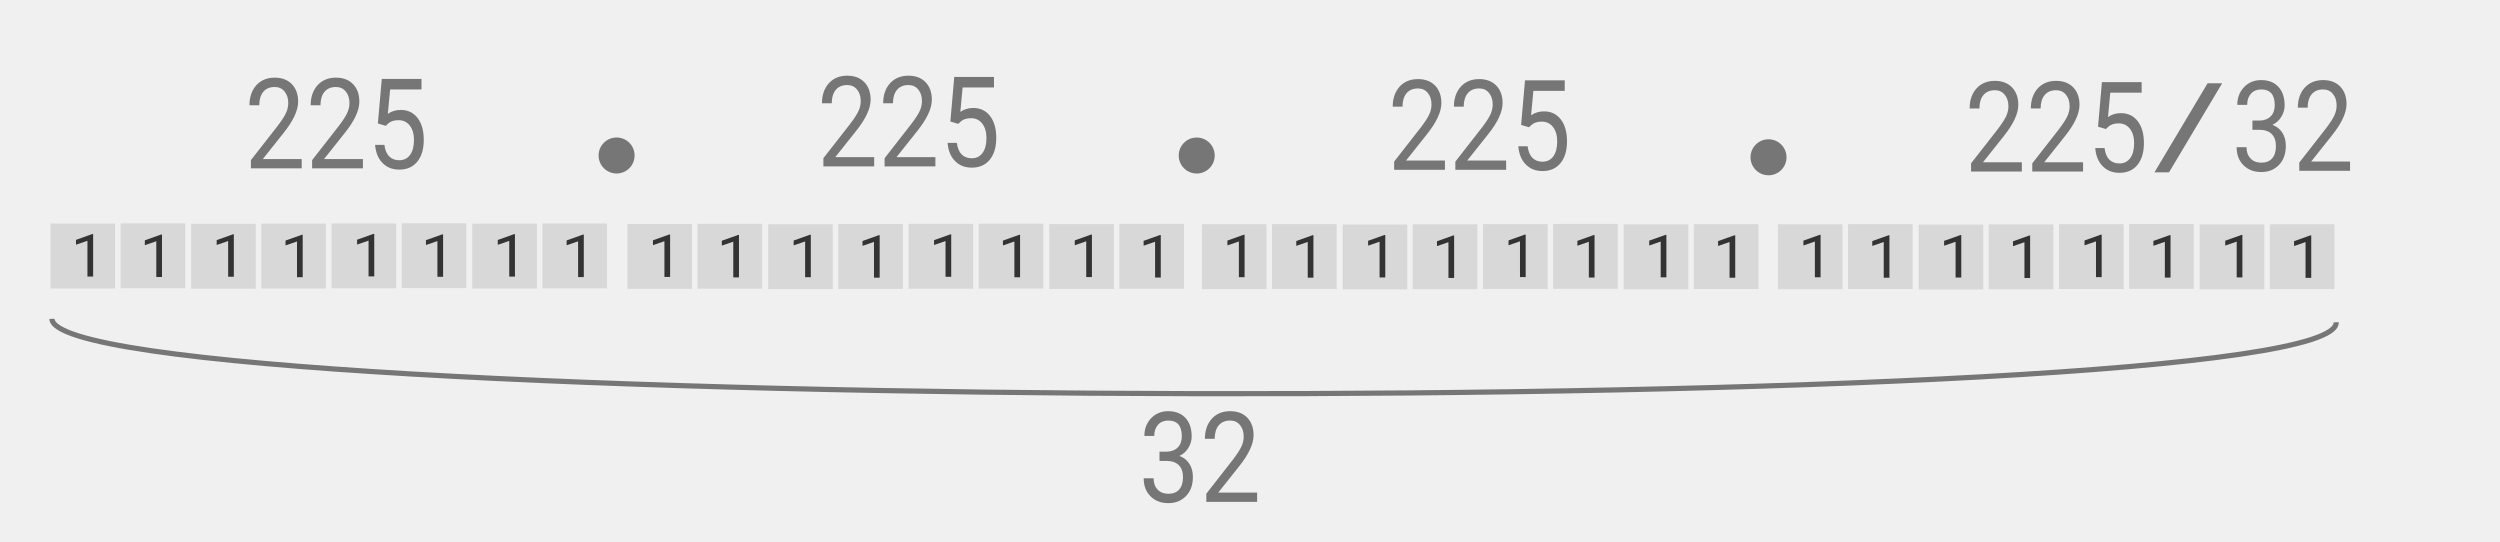
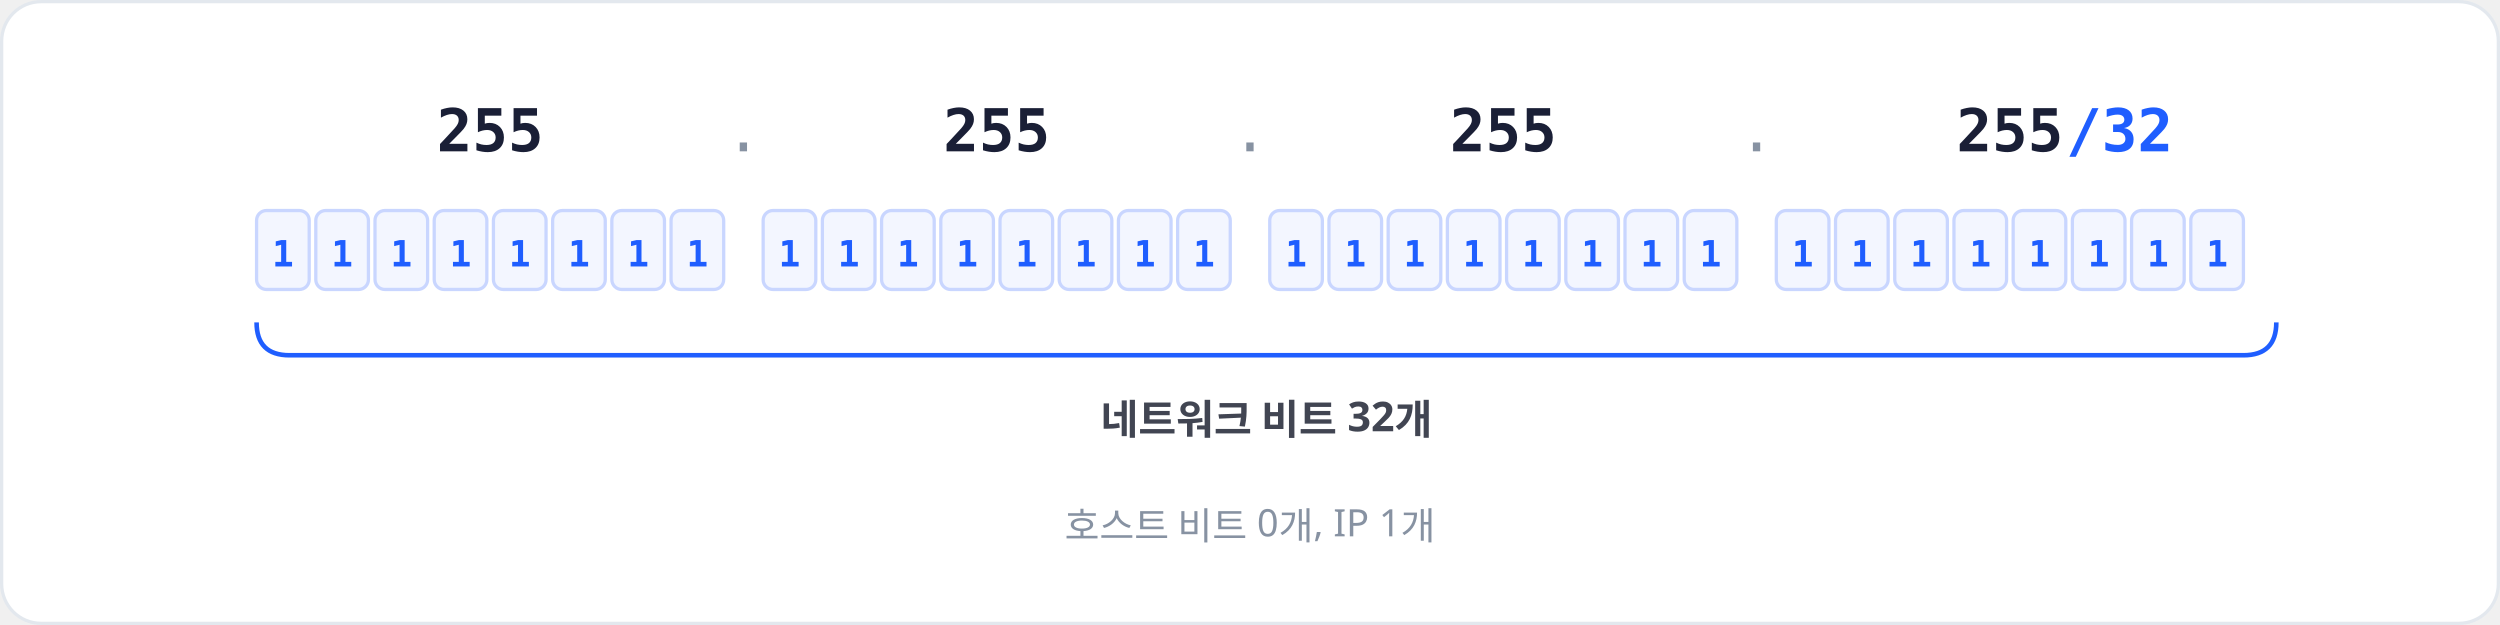
- <svg xmlns="http://www.w3.org/2000/svg" viewBox="24.641 117.701 482.478 104.577">
-   <g transform="matrix(1, 0, 0, 1, -7.738211, 0.243822)">
-     <rect x="42.118" y="160.601" width="12.471" height="12.519" style="fill: rgb(216, 216, 216);" />
-     <path d="M 53.137 164.563 L 53.137 175.923 L 51.697 175.923 L 51.697 166.353 L 48.797 167.413 L 48.797 166.113 L 52.907 164.563 L 53.137 164.563 Z" transform="matrix(0.762834, 0, 0, 0.721224, 9.818944, 43.9435)" style="fill: rgb(51, 51, 51); white-space: pre;" />
-     <rect x="55.651" y="160.567" width="12.471" height="12.519" style="fill: rgb(216, 216, 216);" />
-     <path d="M 53.137 164.563 L 53.137 175.923 L 51.697 175.923 L 51.697 166.353 L 48.797 167.413 L 48.797 166.113 L 52.907 164.563 L 53.137 164.563 Z" transform="matrix(0.762834, 0, 0, 0.721224, 23.1072, 44.03146)" style="fill: rgb(51, 51, 51); white-space: pre;" />
-     <rect x="69.272" y="160.648" width="12.471" height="12.519" style="fill: rgb(216, 216, 216);" />
-     <path d="M 53.137 164.563 L 53.137 175.923 L 51.697 175.923 L 51.697 166.353 L 48.797 167.413 L 48.797 166.113 L 52.907 164.563 L 53.137 164.563 Z" transform="matrix(0.762834, 0, 0, 0.721224, 36.97253, 43.99029)" style="fill: rgb(51, 51, 51); white-space: pre;" />
-     <rect x="82.805" y="160.614" width="12.471" height="12.519" style="fill: rgb(216, 216, 216);" />
-     <path d="M 53.137 164.563 L 53.137 175.923 L 51.697 175.923 L 51.697 166.353 L 48.797 167.413 L 48.797 166.113 L 52.907 164.563 L 53.137 164.563 Z" transform="matrix(0.762834, 0, 0, 0.721224, 50.26079, 44.07824)" style="fill: rgb(51, 51, 51); white-space: pre;" />
-     <rect x="96.369" y="160.573" width="12.471" height="12.519" style="fill: rgb(216, 216, 216);" />
-     <path d="M 53.137 164.563 L 53.137 175.923 L 51.697 175.923 L 51.697 166.353 L 48.797 167.413 L 48.797 166.113 L 52.907 164.563 L 53.137 164.563 Z" transform="matrix(0.762834, 0, 0, 0.721224, 64.06994, 43.9154)" style="fill: rgb(51, 51, 51); white-space: pre;" />
-     <rect x="109.902" y="160.539" width="12.471" height="12.519" style="fill: rgb(216, 216, 216);" />
-     <path d="M 53.137 164.563 L 53.137 175.923 L 51.697 175.923 L 51.697 166.353 L 48.797 167.413 L 48.797 166.113 L 52.907 164.563 L 53.137 164.563 Z" transform="matrix(0.762834, 0, 0, 0.721224, 77.3582, 44.00336)" style="fill: rgb(51, 51, 51); white-space: pre;" />
-     <rect x="123.523" y="160.62" width="12.471" height="12.519" style="fill: rgb(216, 216, 216);" />
-     <path d="M 53.137 164.563 L 53.137 175.923 L 51.697 175.923 L 51.697 166.353 L 48.797 167.413 L 48.797 166.113 L 52.907 164.563 L 53.137 164.563 Z" transform="matrix(0.762834, 0, 0, 0.721224, 91.22352, 43.96218)" style="fill: rgb(51, 51, 51); white-space: pre;" />
-     <rect x="137.056" y="160.586" width="12.471" height="12.519" style="fill: rgb(216, 216, 216);" />
-     <path d="M 53.137 164.563 L 53.137 175.923 L 51.697 175.923 L 51.697 166.353 L 48.797 167.413 L 48.797 166.113 L 52.907 164.563 L 53.137 164.563 Z" transform="matrix(0.762834, 0, 0, 0.721224, 104.5118, 44.05014)" style="fill: rgb(51, 51, 51); white-space: pre;" />
-   </g>
-   <g transform="matrix(1, 0, 0, 1, 103.6143, 0.326743)">
-     <rect x="42.118" y="160.601" width="12.471" height="12.519" style="fill: rgb(216, 216, 216);" />
-     <path d="M 53.137 164.563 L 53.137 175.923 L 51.697 175.923 L 51.697 166.353 L 48.797 167.413 L 48.797 166.113 L 52.907 164.563 L 53.137 164.563 Z" transform="matrix(0.762834, 0, 0, 0.721224, 9.818944, 43.9435)" style="fill: rgb(51, 51, 51); white-space: pre;" />
-     <rect x="55.651" y="160.567" width="12.471" height="12.519" style="fill: rgb(216, 216, 216);" />
-     <path d="M 53.137 164.563 L 53.137 175.923 L 51.697 175.923 L 51.697 166.353 L 48.797 167.413 L 48.797 166.113 L 52.907 164.563 L 53.137 164.563 Z" transform="matrix(0.762834, 0, 0, 0.721224, 23.1072, 44.03146)" style="fill: rgb(51, 51, 51); white-space: pre;" />
-     <rect x="69.272" y="160.648" width="12.471" height="12.519" style="fill: rgb(216, 216, 216);" />
-     <path d="M 53.137 164.563 L 53.137 175.923 L 51.697 175.923 L 51.697 166.353 L 48.797 167.413 L 48.797 166.113 L 52.907 164.563 L 53.137 164.563 Z" transform="matrix(0.762834, 0, 0, 0.721224, 36.97253, 43.99029)" style="fill: rgb(51, 51, 51); white-space: pre;" />
-     <rect x="82.805" y="160.614" width="12.471" height="12.519" style="fill: rgb(216, 216, 216);" />
-     <path d="M 53.137 164.563 L 53.137 175.923 L 51.697 175.923 L 51.697 166.353 L 48.797 167.413 L 48.797 166.113 L 52.907 164.563 L 53.137 164.563 Z" transform="matrix(0.762834, 0, 0, 0.721224, 50.26079, 44.07824)" style="fill: rgb(51, 51, 51); white-space: pre;" />
-     <rect x="96.369" y="160.573" width="12.471" height="12.519" style="fill: rgb(216, 216, 216);" />
-     <path d="M 53.137 164.563 L 53.137 175.923 L 51.697 175.923 L 51.697 166.353 L 48.797 167.413 L 48.797 166.113 L 52.907 164.563 L 53.137 164.563 Z" transform="matrix(0.762834, 0, 0, 0.721224, 64.06994, 43.9154)" style="fill: rgb(51, 51, 51); white-space: pre;" />
-     <rect x="109.902" y="160.539" width="12.471" height="12.519" style="fill: rgb(216, 216, 216);" />
-     <path d="M 53.137 164.563 L 53.137 175.923 L 51.697 175.923 L 51.697 166.353 L 48.797 167.413 L 48.797 166.113 L 52.907 164.563 L 53.137 164.563 Z" transform="matrix(0.762834, 0, 0, 0.721224, 77.3582, 44.00336)" style="fill: rgb(51, 51, 51); white-space: pre;" />
-     <rect x="123.523" y="160.62" width="12.471" height="12.519" style="fill: rgb(216, 216, 216);" />
-     <path d="M 53.137 164.563 L 53.137 175.923 L 51.697 175.923 L 51.697 166.353 L 48.797 167.413 L 48.797 166.113 L 52.907 164.563 L 53.137 164.563 Z" transform="matrix(0.762834, 0, 0, 0.721224, 91.22352, 43.96218)" style="fill: rgb(51, 51, 51); white-space: pre;" />
-     <rect x="137.056" y="160.586" width="12.471" height="12.519" style="fill: rgb(216, 216, 216);" />
-     <path d="M 53.137 164.563 L 53.137 175.923 L 51.697 175.923 L 51.697 166.353 L 48.797 167.413 L 48.797 166.113 L 52.907 164.563 L 53.137 164.563 Z" transform="matrix(0.762834, 0, 0, 0.721224, 104.5118, 44.05014)" style="fill: rgb(51, 51, 51); white-space: pre;" />
-   </g>
-   <g transform="matrix(1, 0, 0, 1, 214.4798, 0.377383)">
-     <rect x="42.118" y="160.601" width="12.471" height="12.519" style="fill: rgb(216, 216, 216);" />
-     <path d="M 53.137 164.563 L 53.137 175.923 L 51.697 175.923 L 51.697 166.353 L 48.797 167.413 L 48.797 166.113 L 52.907 164.563 L 53.137 164.563 Z" transform="matrix(0.762834, 0, 0, 0.721224, 9.818944, 43.9435)" style="fill: rgb(51, 51, 51); white-space: pre;" />
-     <rect x="55.651" y="160.567" width="12.471" height="12.519" style="fill: rgb(216, 216, 216);" />
-     <path d="M 53.137 164.563 L 53.137 175.923 L 51.697 175.923 L 51.697 166.353 L 48.797 167.413 L 48.797 166.113 L 52.907 164.563 L 53.137 164.563 Z" transform="matrix(0.762834, 0, 0, 0.721224, 23.1072, 44.03146)" style="fill: rgb(51, 51, 51); white-space: pre;" />
-     <rect x="69.272" y="160.648" width="12.471" height="12.519" style="fill: rgb(216, 216, 216);" />
-     <path d="M 53.137 164.563 L 53.137 175.923 L 51.697 175.923 L 51.697 166.353 L 48.797 167.413 L 48.797 166.113 L 52.907 164.563 L 53.137 164.563 Z" transform="matrix(0.762834, 0, 0, 0.721224, 36.97253, 43.99029)" style="fill: rgb(51, 51, 51); white-space: pre;" />
-     <rect x="82.805" y="160.614" width="12.471" height="12.519" style="fill: rgb(216, 216, 216);" />
-     <path d="M 53.137 164.563 L 53.137 175.923 L 51.697 175.923 L 51.697 166.353 L 48.797 167.413 L 48.797 166.113 L 52.907 164.563 L 53.137 164.563 Z" transform="matrix(0.762834, 0, 0, 0.721224, 50.26079, 44.07824)" style="fill: rgb(51, 51, 51); white-space: pre;" />
-     <rect x="96.369" y="160.573" width="12.471" height="12.519" style="fill: rgb(216, 216, 216);" />
-     <path d="M 53.137 164.563 L 53.137 175.923 L 51.697 175.923 L 51.697 166.353 L 48.797 167.413 L 48.797 166.113 L 52.907 164.563 L 53.137 164.563 Z" transform="matrix(0.762834, 0, 0, 0.721224, 64.06994, 43.9154)" style="fill: rgb(51, 51, 51); white-space: pre;" />
-     <rect x="109.902" y="160.539" width="12.471" height="12.519" style="fill: rgb(216, 216, 216);" />
-     <path d="M 53.137 164.563 L 53.137 175.923 L 51.697 175.923 L 51.697 166.353 L 48.797 167.413 L 48.797 166.113 L 52.907 164.563 L 53.137 164.563 Z" transform="matrix(0.762834, 0, 0, 0.721224, 77.3582, 44.00336)" style="fill: rgb(51, 51, 51); white-space: pre;" />
-     <rect x="123.523" y="160.62" width="12.471" height="12.519" style="fill: rgb(216, 216, 216);" />
-     <path d="M 53.137 164.563 L 53.137 175.923 L 51.697 175.923 L 51.697 166.353 L 48.797 167.413 L 48.797 166.113 L 52.907 164.563 L 53.137 164.563 Z" transform="matrix(0.762834, 0, 0, 0.721224, 91.22352, 43.96218)" style="fill: rgb(51, 51, 51); white-space: pre;" />
-     <rect x="137.056" y="160.586" width="12.471" height="12.519" style="fill: rgb(216, 216, 216);" />
-     <path d="M 53.137 164.563 L 53.137 175.923 L 51.697 175.923 L 51.697 166.353 L 48.797 167.413 L 48.797 166.113 L 52.907 164.563 L 53.137 164.563 Z" transform="matrix(0.762834, 0, 0, 0.721224, 104.5118, 44.05014)" style="fill: rgb(51, 51, 51); white-space: pre;" />
-   </g>
-   <g transform="matrix(1, 0, 0, 1, 325.6428, 0.390591)">
-     <rect x="42.118" y="160.601" width="12.471" height="12.519" style="fill: rgb(216, 216, 216);" />
-     <path d="M 53.137 164.563 L 53.137 175.923 L 51.697 175.923 L 51.697 166.353 L 48.797 167.413 L 48.797 166.113 L 52.907 164.563 L 53.137 164.563 Z" transform="matrix(0.762834, 0, 0, 0.721224, 9.818944, 43.9435)" style="fill: rgb(51, 51, 51); white-space: pre;" />
-     <rect x="55.651" y="160.567" width="12.471" height="12.519" style="fill: rgb(216, 216, 216);" />
-     <path d="M 53.137 164.563 L 53.137 175.923 L 51.697 175.923 L 51.697 166.353 L 48.797 167.413 L 48.797 166.113 L 52.907 164.563 L 53.137 164.563 Z" transform="matrix(0.762834, 0, 0, 0.721224, 23.1072, 44.03146)" style="fill: rgb(51, 51, 51); white-space: pre;" />
-     <rect x="69.272" y="160.648" width="12.471" height="12.519" style="fill: rgb(216, 216, 216);" />
-     <path d="M 53.137 164.563 L 53.137 175.923 L 51.697 175.923 L 51.697 166.353 L 48.797 167.413 L 48.797 166.113 L 52.907 164.563 L 53.137 164.563 Z" transform="matrix(0.762834, 0, 0, 0.721224, 36.97253, 43.99029)" style="fill: rgb(51, 51, 51); white-space: pre;" />
-     <rect x="82.805" y="160.614" width="12.471" height="12.519" style="fill: rgb(216, 216, 216);" />
-     <path d="M 53.137 164.563 L 53.137 175.923 L 51.697 175.923 L 51.697 166.353 L 48.797 167.413 L 48.797 166.113 L 52.907 164.563 L 53.137 164.563 Z" transform="matrix(0.762834, 0, 0, 0.721224, 50.26079, 44.07824)" style="fill: rgb(51, 51, 51); white-space: pre;" />
-     <rect x="96.369" y="160.573" width="12.471" height="12.519" style="fill: rgb(216, 216, 216);" />
-     <path d="M 53.137 164.563 L 53.137 175.923 L 51.697 175.923 L 51.697 166.353 L 48.797 167.413 L 48.797 166.113 L 52.907 164.563 L 53.137 164.563 Z" transform="matrix(0.762834, 0, 0, 0.721224, 64.06994, 43.9154)" style="fill: rgb(51, 51, 51); white-space: pre;" />
-     <rect x="109.902" y="160.539" width="12.471" height="12.519" style="fill: rgb(216, 216, 216);" />
-     <path d="M 53.137 164.563 L 53.137 175.923 L 51.697 175.923 L 51.697 166.353 L 48.797 167.413 L 48.797 166.113 L 52.907 164.563 L 53.137 164.563 Z" transform="matrix(0.762834, 0, 0, 0.721224, 77.3582, 44.00336)" style="fill: rgb(51, 51, 51); white-space: pre;" />
-     <rect x="123.523" y="160.62" width="12.471" height="12.519" style="fill: rgb(216, 216, 216);" />
-     <path d="M 53.137 164.563 L 53.137 175.923 L 51.697 175.923 L 51.697 166.353 L 48.797 167.413 L 48.797 166.113 L 52.907 164.563 L 53.137 164.563 Z" transform="matrix(0.762834, 0, 0, 0.721224, 91.22352, 43.96218)" style="fill: rgb(51, 51, 51); white-space: pre;" />
-     <rect x="137.056" y="160.586" width="12.471" height="12.519" style="fill: rgb(216, 216, 216);" />
-     <path d="M 53.137 164.563 L 53.137 175.923 L 51.697 175.923 L 51.697 166.353 L 48.797 167.413 L 48.797 166.113 L 52.907 164.563 L 53.137 164.563 Z" transform="matrix(0.762834, 0, 0, 0.721224, 104.5118, 44.05014)" style="fill: rgb(51, 51, 51); white-space: pre;" />
-   </g>
-   <path d="M 76.955 142.11 L 76.955 143.06 L 70.945 143.06 L 70.945 142.22 L 74.125 138.69 C 74.592 138.157 74.915 137.723 75.095 137.39 C 75.275 137.057 75.365 136.713 75.365 136.36 C 75.365 135.88 75.218 135.487 74.925 135.18 C 74.638 134.873 74.252 134.72 73.765 134.72 C 73.185 134.72 72.735 134.883 72.415 135.21 C 72.095 135.543 71.935 136.003 71.935 136.59 L 70.775 136.59 C 70.775 135.75 71.045 135.067 71.585 134.54 C 72.132 134.02 72.858 133.76 73.765 133.76 C 74.618 133.76 75.295 133.983 75.795 134.43 C 76.288 134.877 76.535 135.473 76.535 136.22 C 76.535 137.12 75.958 138.193 74.805 139.44 L 72.355 142.11 L 76.955 142.11 ZM 84.197 142.11 L 84.197 143.06 L 78.187 143.06 L 78.187 142.22 L 81.367 138.69 C 81.834 138.157 82.157 137.723 82.337 137.39 C 82.517 137.057 82.607 136.713 82.607 136.36 C 82.607 135.88 82.461 135.487 82.167 135.18 C 81.881 134.873 81.494 134.72 81.007 134.72 C 80.427 134.72 79.977 134.883 79.657 135.21 C 79.337 135.543 79.177 136.003 79.177 136.59 L 78.017 136.59 C 78.017 135.75 78.287 135.067 78.827 134.54 C 79.374 134.02 80.101 133.76 81.007 133.76 C 81.861 133.76 82.537 133.983 83.037 134.43 C 83.531 134.877 83.777 135.473 83.777 136.22 C 83.777 137.12 83.201 138.193 82.047 139.44 L 79.597 142.11 L 84.197 142.11 ZM 86.899 138.7 L 85.969 138.46 L 86.429 133.89 L 91.129 133.89 L 91.129 134.97 L 87.419 134.97 L 87.149 137.47 C 87.596 137.203 88.106 137.07 88.679 137.07 C 89.513 137.07 90.176 137.347 90.669 137.9 C 91.156 138.453 91.399 139.2 91.399 140.14 C 91.399 141.08 91.146 141.823 90.639 142.37 C 90.126 142.917 89.413 143.19 88.499 143.19 C 87.686 143.19 87.026 142.963 86.519 142.51 C 86.006 142.063 85.713 141.443 85.639 140.65 L 86.739 140.65 C 86.813 141.17 86.999 141.563 87.299 141.83 C 87.606 142.097 88.006 142.23 88.499 142.23 C 89.039 142.23 89.466 142.047 89.779 141.68 C 90.086 141.313 90.239 140.803 90.239 140.15 C 90.239 139.537 90.073 139.043 89.739 138.67 C 89.406 138.303 88.963 138.12 88.409 138.12 C 87.896 138.12 87.496 138.23 87.209 138.45 L 86.899 138.7 Z" transform="matrix(1.631088, 0, 0, 1.882078, -42.65547, -119.0612)" style="fill: rgb(118, 118, 118); white-space: pre;" />
-   <path d="M 139.421 136.158 L 139.421 135.208 L 140.291 135.208 C 140.844 135.195 141.278 135.048 141.591 134.768 C 141.904 134.488 142.061 134.108 142.061 133.628 C 142.061 132.555 141.528 132.018 140.461 132.018 C 139.954 132.018 139.551 132.161 139.251 132.448 C 138.951 132.735 138.801 133.118 138.801 133.598 L 137.631 133.598 C 137.631 132.871 137.898 132.265 138.431 131.778 C 138.964 131.298 139.641 131.058 140.461 131.058 C 141.321 131.058 141.998 131.288 142.491 131.748 C 142.984 132.208 143.231 132.845 143.231 133.658 C 143.231 134.058 143.101 134.445 142.841 134.818 C 142.581 135.191 142.228 135.468 141.781 135.648 C 142.288 135.808 142.678 136.075 142.951 136.448 C 143.231 136.815 143.371 137.265 143.371 137.798 C 143.371 138.625 143.101 139.278 142.561 139.758 C 142.021 140.245 141.321 140.488 140.461 140.488 C 139.601 140.488 138.901 140.255 138.361 139.788 C 137.821 139.321 137.551 138.705 137.551 137.938 L 138.721 137.938 C 138.721 138.425 138.881 138.811 139.201 139.098 C 139.514 139.385 139.934 139.528 140.461 139.528 C 141.028 139.528 141.458 139.381 141.751 139.088 C 142.051 138.795 142.201 138.375 142.201 137.828 C 142.201 137.295 142.038 136.885 141.711 136.598 C 141.384 136.311 140.911 136.165 140.291 136.158 L 139.421 136.158 ZM 150.973 139.408 L 150.973 140.358 L 144.963 140.358 L 144.963 139.518 L 148.143 135.988 C 148.61 135.455 148.933 135.021 149.113 134.688 C 149.293 134.355 149.383 134.011 149.383 133.658 C 149.383 133.178 149.237 132.785 148.943 132.478 C 148.657 132.171 148.27 132.018 147.783 132.018 C 147.203 132.018 146.753 132.181 146.433 132.508 C 146.113 132.841 145.953 133.301 145.953 133.888 L 144.793 133.888 C 144.793 133.048 145.063 132.365 145.603 131.838 C 146.15 131.318 146.877 131.058 147.783 131.058 C 148.637 131.058 149.313 131.281 149.813 131.728 C 150.307 132.175 150.553 132.771 150.553 133.518 C 150.553 134.418 149.977 135.491 148.823 136.738 L 146.373 139.408 L 150.973 139.408 Z" transform="matrix(1.631088, 0, 0, 1.882078, 231.9326, -113.5054)" style="fill: rgb(118, 118, 118); white-space: pre;" />
-   <path d="M 76.955 142.11 L 76.955 143.06 L 70.945 143.06 L 70.945 142.22 L 74.125 138.69 C 74.592 138.157 74.915 137.723 75.095 137.39 C 75.275 137.057 75.365 136.713 75.365 136.36 C 75.365 135.88 75.218 135.487 74.925 135.18 C 74.638 134.873 74.252 134.72 73.765 134.72 C 73.185 134.72 72.735 134.883 72.415 135.21 C 72.095 135.543 71.935 136.003 71.935 136.59 L 70.775 136.59 C 70.775 135.75 71.045 135.067 71.585 134.54 C 72.132 134.02 72.858 133.76 73.765 133.76 C 74.618 133.76 75.295 133.983 75.795 134.43 C 76.288 134.877 76.535 135.473 76.535 136.22 C 76.535 137.12 75.958 138.193 74.805 139.44 L 72.355 142.11 L 76.955 142.11 ZM 84.197 142.11 L 84.197 143.06 L 78.187 143.06 L 78.187 142.22 L 81.367 138.69 C 81.834 138.157 82.157 137.723 82.337 137.39 C 82.517 137.057 82.607 136.713 82.607 136.36 C 82.607 135.88 82.461 135.487 82.167 135.18 C 81.881 134.873 81.494 134.72 81.007 134.72 C 80.427 134.72 79.977 134.883 79.657 135.21 C 79.337 135.543 79.177 136.003 79.177 136.59 L 78.017 136.59 C 78.017 135.75 78.287 135.067 78.827 134.54 C 79.374 134.02 80.101 133.76 81.007 133.76 C 81.861 133.76 82.537 133.983 83.037 134.43 C 83.531 134.877 83.777 135.473 83.777 136.22 C 83.777 137.12 83.201 138.193 82.047 139.44 L 79.597 142.11 L 84.197 142.11 ZM 86.899 138.7 L 85.969 138.46 L 86.429 133.89 L 91.129 133.89 L 91.129 134.97 L 87.419 134.97 L 87.149 137.47 C 87.596 137.203 88.106 137.07 88.679 137.07 C 89.513 137.07 90.176 137.347 90.669 137.9 C 91.156 138.453 91.399 139.2 91.399 140.14 C 91.399 141.08 91.146 141.823 90.639 142.37 C 90.126 142.917 89.413 143.19 88.499 143.19 C 87.686 143.19 87.026 142.963 86.519 142.51 C 86.006 142.063 85.713 141.443 85.639 140.65 L 86.739 140.65 C 86.813 141.17 86.999 141.563 87.299 141.83 C 87.606 142.097 88.006 142.23 88.499 142.23 C 89.039 142.23 89.466 142.047 89.779 141.68 C 90.086 141.313 90.239 140.803 90.239 140.15 C 90.239 139.537 90.073 139.043 89.739 138.67 C 89.406 138.303 88.963 138.12 88.409 138.12 C 87.896 138.12 87.496 138.23 87.209 138.45 L 86.899 138.7 Z" transform="matrix(1.631088, 0, 0, 1.882078, 67.83064, -119.4402)" style="fill: rgb(118, 118, 118); white-space: pre;" />
-   <path d="M 76.955 142.11 L 76.955 143.06 L 70.945 143.06 L 70.945 142.22 L 74.125 138.69 C 74.592 138.157 74.915 137.723 75.095 137.39 C 75.275 137.057 75.365 136.713 75.365 136.36 C 75.365 135.88 75.218 135.487 74.925 135.18 C 74.638 134.873 74.252 134.72 73.765 134.72 C 73.185 134.72 72.735 134.883 72.415 135.21 C 72.095 135.543 71.935 136.003 71.935 136.59 L 70.775 136.59 C 70.775 135.75 71.045 135.067 71.585 134.54 C 72.132 134.02 72.858 133.76 73.765 133.76 C 74.618 133.76 75.295 133.983 75.795 134.43 C 76.288 134.877 76.535 135.473 76.535 136.22 C 76.535 137.12 75.958 138.193 74.805 139.44 L 72.355 142.11 L 76.955 142.11 ZM 84.197 142.11 L 84.197 143.06 L 78.187 143.06 L 78.187 142.22 L 81.367 138.69 C 81.834 138.157 82.157 137.723 82.337 137.39 C 82.517 137.057 82.607 136.713 82.607 136.36 C 82.607 135.88 82.461 135.487 82.167 135.18 C 81.881 134.873 81.494 134.72 81.007 134.72 C 80.427 134.72 79.977 134.883 79.657 135.21 C 79.337 135.543 79.177 136.003 79.177 136.59 L 78.017 136.59 C 78.017 135.75 78.287 135.067 78.827 134.54 C 79.374 134.02 80.101 133.76 81.007 133.76 C 81.861 133.76 82.537 133.983 83.037 134.43 C 83.531 134.877 83.777 135.473 83.777 136.22 C 83.777 137.12 83.201 138.193 82.047 139.44 L 79.597 142.11 L 84.197 142.11 ZM 86.899 138.7 L 85.969 138.46 L 86.429 133.89 L 91.129 133.89 L 91.129 134.97 L 87.419 134.97 L 87.149 137.47 C 87.596 137.203 88.106 137.07 88.679 137.07 C 89.513 137.07 90.176 137.347 90.669 137.9 C 91.156 138.453 91.399 139.2 91.399 140.14 C 91.399 141.08 91.146 141.823 90.639 142.37 C 90.126 142.917 89.413 143.19 88.499 143.19 C 87.686 143.19 87.026 142.963 86.519 142.51 C 86.006 142.063 85.713 141.443 85.639 140.65 L 86.739 140.65 C 86.813 141.17 86.999 141.563 87.299 141.83 C 87.606 142.097 88.006 142.23 88.499 142.23 C 89.039 142.23 89.466 142.047 89.779 141.68 C 90.086 141.313 90.239 140.803 90.239 140.15 C 90.239 139.537 90.073 139.043 89.739 138.67 C 89.406 138.303 88.963 138.12 88.409 138.12 C 87.896 138.12 87.496 138.23 87.209 138.45 L 86.899 138.7 Z" transform="matrix(1.631088, 0, 0, 1.882078, 177.9803, -118.7823)" style="fill: rgb(118, 118, 118); white-space: pre;" />
-   <path d="M 76.955 142.11 L 76.955 143.06 L 70.945 143.06 L 70.945 142.22 L 74.125 138.69 C 74.592 138.157 74.915 137.723 75.095 137.39 C 75.275 137.057 75.365 136.713 75.365 136.36 C 75.365 135.88 75.218 135.487 74.925 135.18 C 74.638 134.873 74.252 134.72 73.765 134.72 C 73.185 134.72 72.735 134.883 72.415 135.21 C 72.095 135.543 71.935 136.003 71.935 136.59 L 70.775 136.59 C 70.775 135.75 71.045 135.067 71.585 134.54 C 72.132 134.02 72.858 133.76 73.765 133.76 C 74.618 133.76 75.295 133.983 75.795 134.43 C 76.288 134.877 76.535 135.473 76.535 136.22 C 76.535 137.12 75.958 138.193 74.805 139.44 L 72.355 142.11 L 76.955 142.11 ZM 84.197 142.11 L 84.197 143.06 L 78.187 143.06 L 78.187 142.22 L 81.367 138.69 C 81.834 138.157 82.157 137.723 82.337 137.39 C 82.517 137.057 82.607 136.713 82.607 136.36 C 82.607 135.88 82.461 135.487 82.167 135.18 C 81.881 134.873 81.494 134.72 81.007 134.72 C 80.427 134.72 79.977 134.883 79.657 135.21 C 79.337 135.543 79.177 136.003 79.177 136.59 L 78.017 136.59 C 78.017 135.75 78.287 135.067 78.827 134.54 C 79.374 134.02 80.101 133.76 81.007 133.76 C 81.861 133.76 82.537 133.983 83.037 134.43 C 83.531 134.877 83.777 135.473 83.777 136.22 C 83.777 137.12 83.201 138.193 82.047 139.44 L 79.597 142.11 L 84.197 142.11 ZM 86.899 138.7 L 85.969 138.46 L 86.429 133.89 L 91.129 133.89 L 91.129 134.97 L 87.419 134.97 L 87.149 137.47 C 87.596 137.203 88.106 137.07 88.679 137.07 C 89.513 137.07 90.176 137.347 90.669 137.9 C 91.156 138.453 91.399 139.2 91.399 140.14 C 91.399 141.08 91.146 141.823 90.639 142.37 C 90.126 142.917 89.413 143.19 88.499 143.19 C 87.686 143.19 87.026 142.963 86.519 142.51 C 86.006 142.063 85.713 141.443 85.639 140.65 L 86.739 140.65 C 86.813 141.17 86.999 141.563 87.299 141.83 C 87.606 142.097 88.006 142.23 88.499 142.23 C 89.039 142.23 89.466 142.047 89.779 141.68 C 90.086 141.313 90.239 140.803 90.239 140.15 C 90.239 139.537 90.073 139.043 89.739 138.67 C 89.406 138.303 88.963 138.12 88.409 138.12 C 87.896 138.12 87.496 138.23 87.209 138.45 L 86.899 138.7 Z" transform="matrix(1.631088, 0, 0, 1.882078, 289.32, -118.4409)" style="fill: rgb(118, 118, 118); white-space: pre;" />
-   <path d="M 206.329 77.722 L 205.279 77.722 L 209.109 67.762 L 210.159 67.762 L 206.329 77.722 Z" transform="matrix(2.67711, 0, 0, 1.726008, -109.1217, 16.8125)" style="fill: rgb(118, 118, 118); white-space: pre;" />
-   <circle style="fill: rgb(118, 118, 118);" cx="143.639" cy="147.71" r="3.474" />
-   <circle style="fill: rgb(118, 118, 118);" cx="255.597" cy="147.716" r="3.474" />
-   <circle style="fill: rgb(118, 118, 118);" cx="365.95" cy="148.056" r="3.474" />
-   <path style="fill: rgba(118, 118, 118, 0); paint-order: fill; stroke: rgb(118, 118, 118);" d="M 34.657 179.235 C 35.456 197.882 476.316 198.885 475.502 179.898" />
-   <path d="M 139.421 136.158 L 139.421 135.208 L 140.291 135.208 C 140.844 135.195 141.278 135.048 141.591 134.768 C 141.904 134.488 142.061 134.108 142.061 133.628 C 142.061 132.555 141.528 132.018 140.461 132.018 C 139.954 132.018 139.551 132.161 139.251 132.448 C 138.951 132.735 138.801 133.118 138.801 133.598 L 137.631 133.598 C 137.631 132.871 137.898 132.265 138.431 131.778 C 138.964 131.298 139.641 131.058 140.461 131.058 C 141.321 131.058 141.998 131.288 142.491 131.748 C 142.984 132.208 143.231 132.845 143.231 133.658 C 143.231 134.058 143.101 134.445 142.841 134.818 C 142.581 135.191 142.228 135.468 141.781 135.648 C 142.288 135.808 142.678 136.075 142.951 136.448 C 143.231 136.815 143.371 137.265 143.371 137.798 C 143.371 138.625 143.101 139.278 142.561 139.758 C 142.021 140.245 141.321 140.488 140.461 140.488 C 139.601 140.488 138.901 140.255 138.361 139.788 C 137.821 139.321 137.551 138.705 137.551 137.938 L 138.721 137.938 C 138.721 138.425 138.881 138.811 139.201 139.098 C 139.514 139.385 139.934 139.528 140.461 139.528 C 141.028 139.528 141.458 139.381 141.751 139.088 C 142.051 138.795 142.201 138.375 142.201 137.828 C 142.201 137.295 142.038 136.885 141.711 136.598 C 141.384 136.311 140.911 136.165 140.291 136.158 L 139.421 136.158 ZM 150.973 139.408 L 150.973 140.358 L 144.963 140.358 L 144.963 139.518 L 148.143 135.988 C 148.61 135.455 148.933 135.021 149.113 134.688 C 149.293 134.355 149.383 134.011 149.383 133.658 C 149.383 133.178 149.237 132.785 148.943 132.478 C 148.657 132.171 148.27 132.018 147.783 132.018 C 147.203 132.018 146.753 132.181 146.433 132.508 C 146.113 132.841 145.953 133.301 145.953 133.888 L 144.793 133.888 C 144.793 133.048 145.063 132.365 145.603 131.838 C 146.15 131.318 146.877 131.058 147.783 131.058 C 148.637 131.058 149.313 131.281 149.813 131.728 C 150.307 132.175 150.553 132.771 150.553 133.518 C 150.553 134.418 149.977 135.491 148.823 136.738 L 146.373 139.408 L 150.973 139.408 Z" transform="matrix(1.631088, 0, 0, 1.882078, 21.00467, -49.60669)" style="fill: rgb(118, 118, 118); white-space: pre;" />
+ <svg xmlns="http://www.w3.org/2000/svg" width="760" height="190" viewBox="0 0 760 190">
+   <rect x="0.5" y="0.5" width="759" height="189" rx="12" fill="#ffffff" stroke="#e3e8ee" />
+   <text x="149.0" y="46.0" font-family="'SF Mono', Menlo, Consolas, monospace" font-size="18" font-weight="650" fill="#1a1f36" text-anchor="middle">255</text>
+   <text x="226.0" y="46.0" font-family="'SF Mono', Menlo, Consolas, monospace" font-size="18" font-weight="400" fill="#8792a2" text-anchor="middle">.</text>
+   <text x="303.0" y="46.0" font-family="'SF Mono', Menlo, Consolas, monospace" font-size="18" font-weight="650" fill="#1a1f36" text-anchor="middle">255</text>
+   <text x="380.0" y="46.0" font-family="'SF Mono', Menlo, Consolas, monospace" font-size="18" font-weight="400" fill="#8792a2" text-anchor="middle">.</text>
+   <text x="457.0" y="46.0" font-family="'SF Mono', Menlo, Consolas, monospace" font-size="18" font-weight="650" fill="#1a1f36" text-anchor="middle">255</text>
+   <text x="534.0" y="46.0" font-family="'SF Mono', Menlo, Consolas, monospace" font-size="18" font-weight="400" fill="#8792a2" text-anchor="middle">.</text>
+   <text x="611.0" y="46.0" font-family="'SF Mono', Menlo, Consolas, monospace" font-size="18" font-weight="650" fill="#1a1f36" text-anchor="middle">255</text>
+   <text x="628.1" y="46.0" font-family="'SF Mono', Menlo, Consolas, monospace" font-size="18" font-weight="700" fill="#1f5eff" text-anchor="start">/32</text>
+   <rect x="78.0" y="64" width="16" height="24" rx="3" fill="#f3f6ff" stroke="#c9d6ff" />
+   <text x="86.0" y="81.0" font-family="'SF Mono', Menlo, Consolas, monospace" font-size="11" font-weight="600" fill="#1f5eff" text-anchor="middle">1</text>
+   <rect x="96.0" y="64" width="16" height="24" rx="3" fill="#f3f6ff" stroke="#c9d6ff" />
+   <text x="104.0" y="81.0" font-family="'SF Mono', Menlo, Consolas, monospace" font-size="11" font-weight="600" fill="#1f5eff" text-anchor="middle">1</text>
+   <rect x="114.0" y="64" width="16" height="24" rx="3" fill="#f3f6ff" stroke="#c9d6ff" />
+   <text x="122.0" y="81.0" font-family="'SF Mono', Menlo, Consolas, monospace" font-size="11" font-weight="600" fill="#1f5eff" text-anchor="middle">1</text>
+   <rect x="132.0" y="64" width="16" height="24" rx="3" fill="#f3f6ff" stroke="#c9d6ff" />
+   <text x="140.0" y="81.0" font-family="'SF Mono', Menlo, Consolas, monospace" font-size="11" font-weight="600" fill="#1f5eff" text-anchor="middle">1</text>
+   <rect x="150.0" y="64" width="16" height="24" rx="3" fill="#f3f6ff" stroke="#c9d6ff" />
+   <text x="158.0" y="81.0" font-family="'SF Mono', Menlo, Consolas, monospace" font-size="11" font-weight="600" fill="#1f5eff" text-anchor="middle">1</text>
+   <rect x="168.0" y="64" width="16" height="24" rx="3" fill="#f3f6ff" stroke="#c9d6ff" />
+   <text x="176.0" y="81.0" font-family="'SF Mono', Menlo, Consolas, monospace" font-size="11" font-weight="600" fill="#1f5eff" text-anchor="middle">1</text>
+   <rect x="186.0" y="64" width="16" height="24" rx="3" fill="#f3f6ff" stroke="#c9d6ff" />
+   <text x="194.0" y="81.0" font-family="'SF Mono', Menlo, Consolas, monospace" font-size="11" font-weight="600" fill="#1f5eff" text-anchor="middle">1</text>
+   <rect x="204.0" y="64" width="16" height="24" rx="3" fill="#f3f6ff" stroke="#c9d6ff" />
+   <text x="212.0" y="81.0" font-family="'SF Mono', Menlo, Consolas, monospace" font-size="11" font-weight="600" fill="#1f5eff" text-anchor="middle">1</text>
+   <rect x="232.0" y="64" width="16" height="24" rx="3" fill="#f3f6ff" stroke="#c9d6ff" />
+   <text x="240.0" y="81.0" font-family="'SF Mono', Menlo, Consolas, monospace" font-size="11" font-weight="600" fill="#1f5eff" text-anchor="middle">1</text>
+   <rect x="250.0" y="64" width="16" height="24" rx="3" fill="#f3f6ff" stroke="#c9d6ff" />
+   <text x="258.0" y="81.0" font-family="'SF Mono', Menlo, Consolas, monospace" font-size="11" font-weight="600" fill="#1f5eff" text-anchor="middle">1</text>
+   <rect x="268.0" y="64" width="16" height="24" rx="3" fill="#f3f6ff" stroke="#c9d6ff" />
+   <text x="276.0" y="81.0" font-family="'SF Mono', Menlo, Consolas, monospace" font-size="11" font-weight="600" fill="#1f5eff" text-anchor="middle">1</text>
+   <rect x="286.0" y="64" width="16" height="24" rx="3" fill="#f3f6ff" stroke="#c9d6ff" />
+   <text x="294.0" y="81.0" font-family="'SF Mono', Menlo, Consolas, monospace" font-size="11" font-weight="600" fill="#1f5eff" text-anchor="middle">1</text>
+   <rect x="304.0" y="64" width="16" height="24" rx="3" fill="#f3f6ff" stroke="#c9d6ff" />
+   <text x="312.0" y="81.0" font-family="'SF Mono', Menlo, Consolas, monospace" font-size="11" font-weight="600" fill="#1f5eff" text-anchor="middle">1</text>
+   <rect x="322.0" y="64" width="16" height="24" rx="3" fill="#f3f6ff" stroke="#c9d6ff" />
+   <text x="330.0" y="81.0" font-family="'SF Mono', Menlo, Consolas, monospace" font-size="11" font-weight="600" fill="#1f5eff" text-anchor="middle">1</text>
+   <rect x="340.0" y="64" width="16" height="24" rx="3" fill="#f3f6ff" stroke="#c9d6ff" />
+   <text x="348.0" y="81.0" font-family="'SF Mono', Menlo, Consolas, monospace" font-size="11" font-weight="600" fill="#1f5eff" text-anchor="middle">1</text>
+   <rect x="358.0" y="64" width="16" height="24" rx="3" fill="#f3f6ff" stroke="#c9d6ff" />
+   <text x="366.0" y="81.0" font-family="'SF Mono', Menlo, Consolas, monospace" font-size="11" font-weight="600" fill="#1f5eff" text-anchor="middle">1</text>
+   <rect x="386.0" y="64" width="16" height="24" rx="3" fill="#f3f6ff" stroke="#c9d6ff" />
+   <text x="394.0" y="81.0" font-family="'SF Mono', Menlo, Consolas, monospace" font-size="11" font-weight="600" fill="#1f5eff" text-anchor="middle">1</text>
+   <rect x="404.0" y="64" width="16" height="24" rx="3" fill="#f3f6ff" stroke="#c9d6ff" />
+   <text x="412.0" y="81.0" font-family="'SF Mono', Menlo, Consolas, monospace" font-size="11" font-weight="600" fill="#1f5eff" text-anchor="middle">1</text>
+   <rect x="422.0" y="64" width="16" height="24" rx="3" fill="#f3f6ff" stroke="#c9d6ff" />
+   <text x="430.0" y="81.0" font-family="'SF Mono', Menlo, Consolas, monospace" font-size="11" font-weight="600" fill="#1f5eff" text-anchor="middle">1</text>
+   <rect x="440.0" y="64" width="16" height="24" rx="3" fill="#f3f6ff" stroke="#c9d6ff" />
+   <text x="448.0" y="81.0" font-family="'SF Mono', Menlo, Consolas, monospace" font-size="11" font-weight="600" fill="#1f5eff" text-anchor="middle">1</text>
+   <rect x="458.0" y="64" width="16" height="24" rx="3" fill="#f3f6ff" stroke="#c9d6ff" />
+   <text x="466.0" y="81.0" font-family="'SF Mono', Menlo, Consolas, monospace" font-size="11" font-weight="600" fill="#1f5eff" text-anchor="middle">1</text>
+   <rect x="476.0" y="64" width="16" height="24" rx="3" fill="#f3f6ff" stroke="#c9d6ff" />
+   <text x="484.0" y="81.0" font-family="'SF Mono', Menlo, Consolas, monospace" font-size="11" font-weight="600" fill="#1f5eff" text-anchor="middle">1</text>
+   <rect x="494.0" y="64" width="16" height="24" rx="3" fill="#f3f6ff" stroke="#c9d6ff" />
+   <text x="502.0" y="81.0" font-family="'SF Mono', Menlo, Consolas, monospace" font-size="11" font-weight="600" fill="#1f5eff" text-anchor="middle">1</text>
+   <rect x="512.0" y="64" width="16" height="24" rx="3" fill="#f3f6ff" stroke="#c9d6ff" />
+   <text x="520.0" y="81.0" font-family="'SF Mono', Menlo, Consolas, monospace" font-size="11" font-weight="600" fill="#1f5eff" text-anchor="middle">1</text>
+   <rect x="540.0" y="64" width="16" height="24" rx="3" fill="#f3f6ff" stroke="#c9d6ff" />
+   <text x="548.0" y="81.0" font-family="'SF Mono', Menlo, Consolas, monospace" font-size="11" font-weight="600" fill="#1f5eff" text-anchor="middle">1</text>
+   <rect x="558.0" y="64" width="16" height="24" rx="3" fill="#f3f6ff" stroke="#c9d6ff" />
+   <text x="566.0" y="81.0" font-family="'SF Mono', Menlo, Consolas, monospace" font-size="11" font-weight="600" fill="#1f5eff" text-anchor="middle">1</text>
+   <rect x="576.0" y="64" width="16" height="24" rx="3" fill="#f3f6ff" stroke="#c9d6ff" />
+   <text x="584.0" y="81.0" font-family="'SF Mono', Menlo, Consolas, monospace" font-size="11" font-weight="600" fill="#1f5eff" text-anchor="middle">1</text>
+   <rect x="594.0" y="64" width="16" height="24" rx="3" fill="#f3f6ff" stroke="#c9d6ff" />
+   <text x="602.0" y="81.0" font-family="'SF Mono', Menlo, Consolas, monospace" font-size="11" font-weight="600" fill="#1f5eff" text-anchor="middle">1</text>
+   <rect x="612.0" y="64" width="16" height="24" rx="3" fill="#f3f6ff" stroke="#c9d6ff" />
+   <text x="620.0" y="81.0" font-family="'SF Mono', Menlo, Consolas, monospace" font-size="11" font-weight="600" fill="#1f5eff" text-anchor="middle">1</text>
+   <rect x="630.0" y="64" width="16" height="24" rx="3" fill="#f3f6ff" stroke="#c9d6ff" />
+   <text x="638.0" y="81.0" font-family="'SF Mono', Menlo, Consolas, monospace" font-size="11" font-weight="600" fill="#1f5eff" text-anchor="middle">1</text>
+   <rect x="648.0" y="64" width="16" height="24" rx="3" fill="#f3f6ff" stroke="#c9d6ff" />
+   <text x="656.0" y="81.0" font-family="'SF Mono', Menlo, Consolas, monospace" font-size="11" font-weight="600" fill="#1f5eff" text-anchor="middle">1</text>
+   <rect x="666.0" y="64" width="16" height="24" rx="3" fill="#f3f6ff" stroke="#c9d6ff" />
+   <text x="674.0" y="81.0" font-family="'SF Mono', Menlo, Consolas, monospace" font-size="11" font-weight="600" fill="#1f5eff" text-anchor="middle">1</text>
+   <path d="M78.0,98 q0,10 10,10 L682.0,108 q10,0 10,-10" fill="none" stroke="#1f5eff" stroke-width="1.4" />
+   <text x="385.0" y="132.0" font-family="Pretendard, 'Apple SD Gothic Neo', 'Noto Sans KR', 'Malgun Gothic', sans-serif" font-size="12.5" font-weight="600" fill="#414552" text-anchor="middle">네트워크 비트 32개</text>
+   <text x="380.0" y="164.0" font-family="Pretendard, 'Apple SD Gothic Neo', 'Noto Sans KR', 'Malgun Gothic', sans-serif" font-size="11.5" font-weight="400" fill="#8792a2" text-anchor="middle">호스트 비트 0개, IP 1개</text>
</svg>
